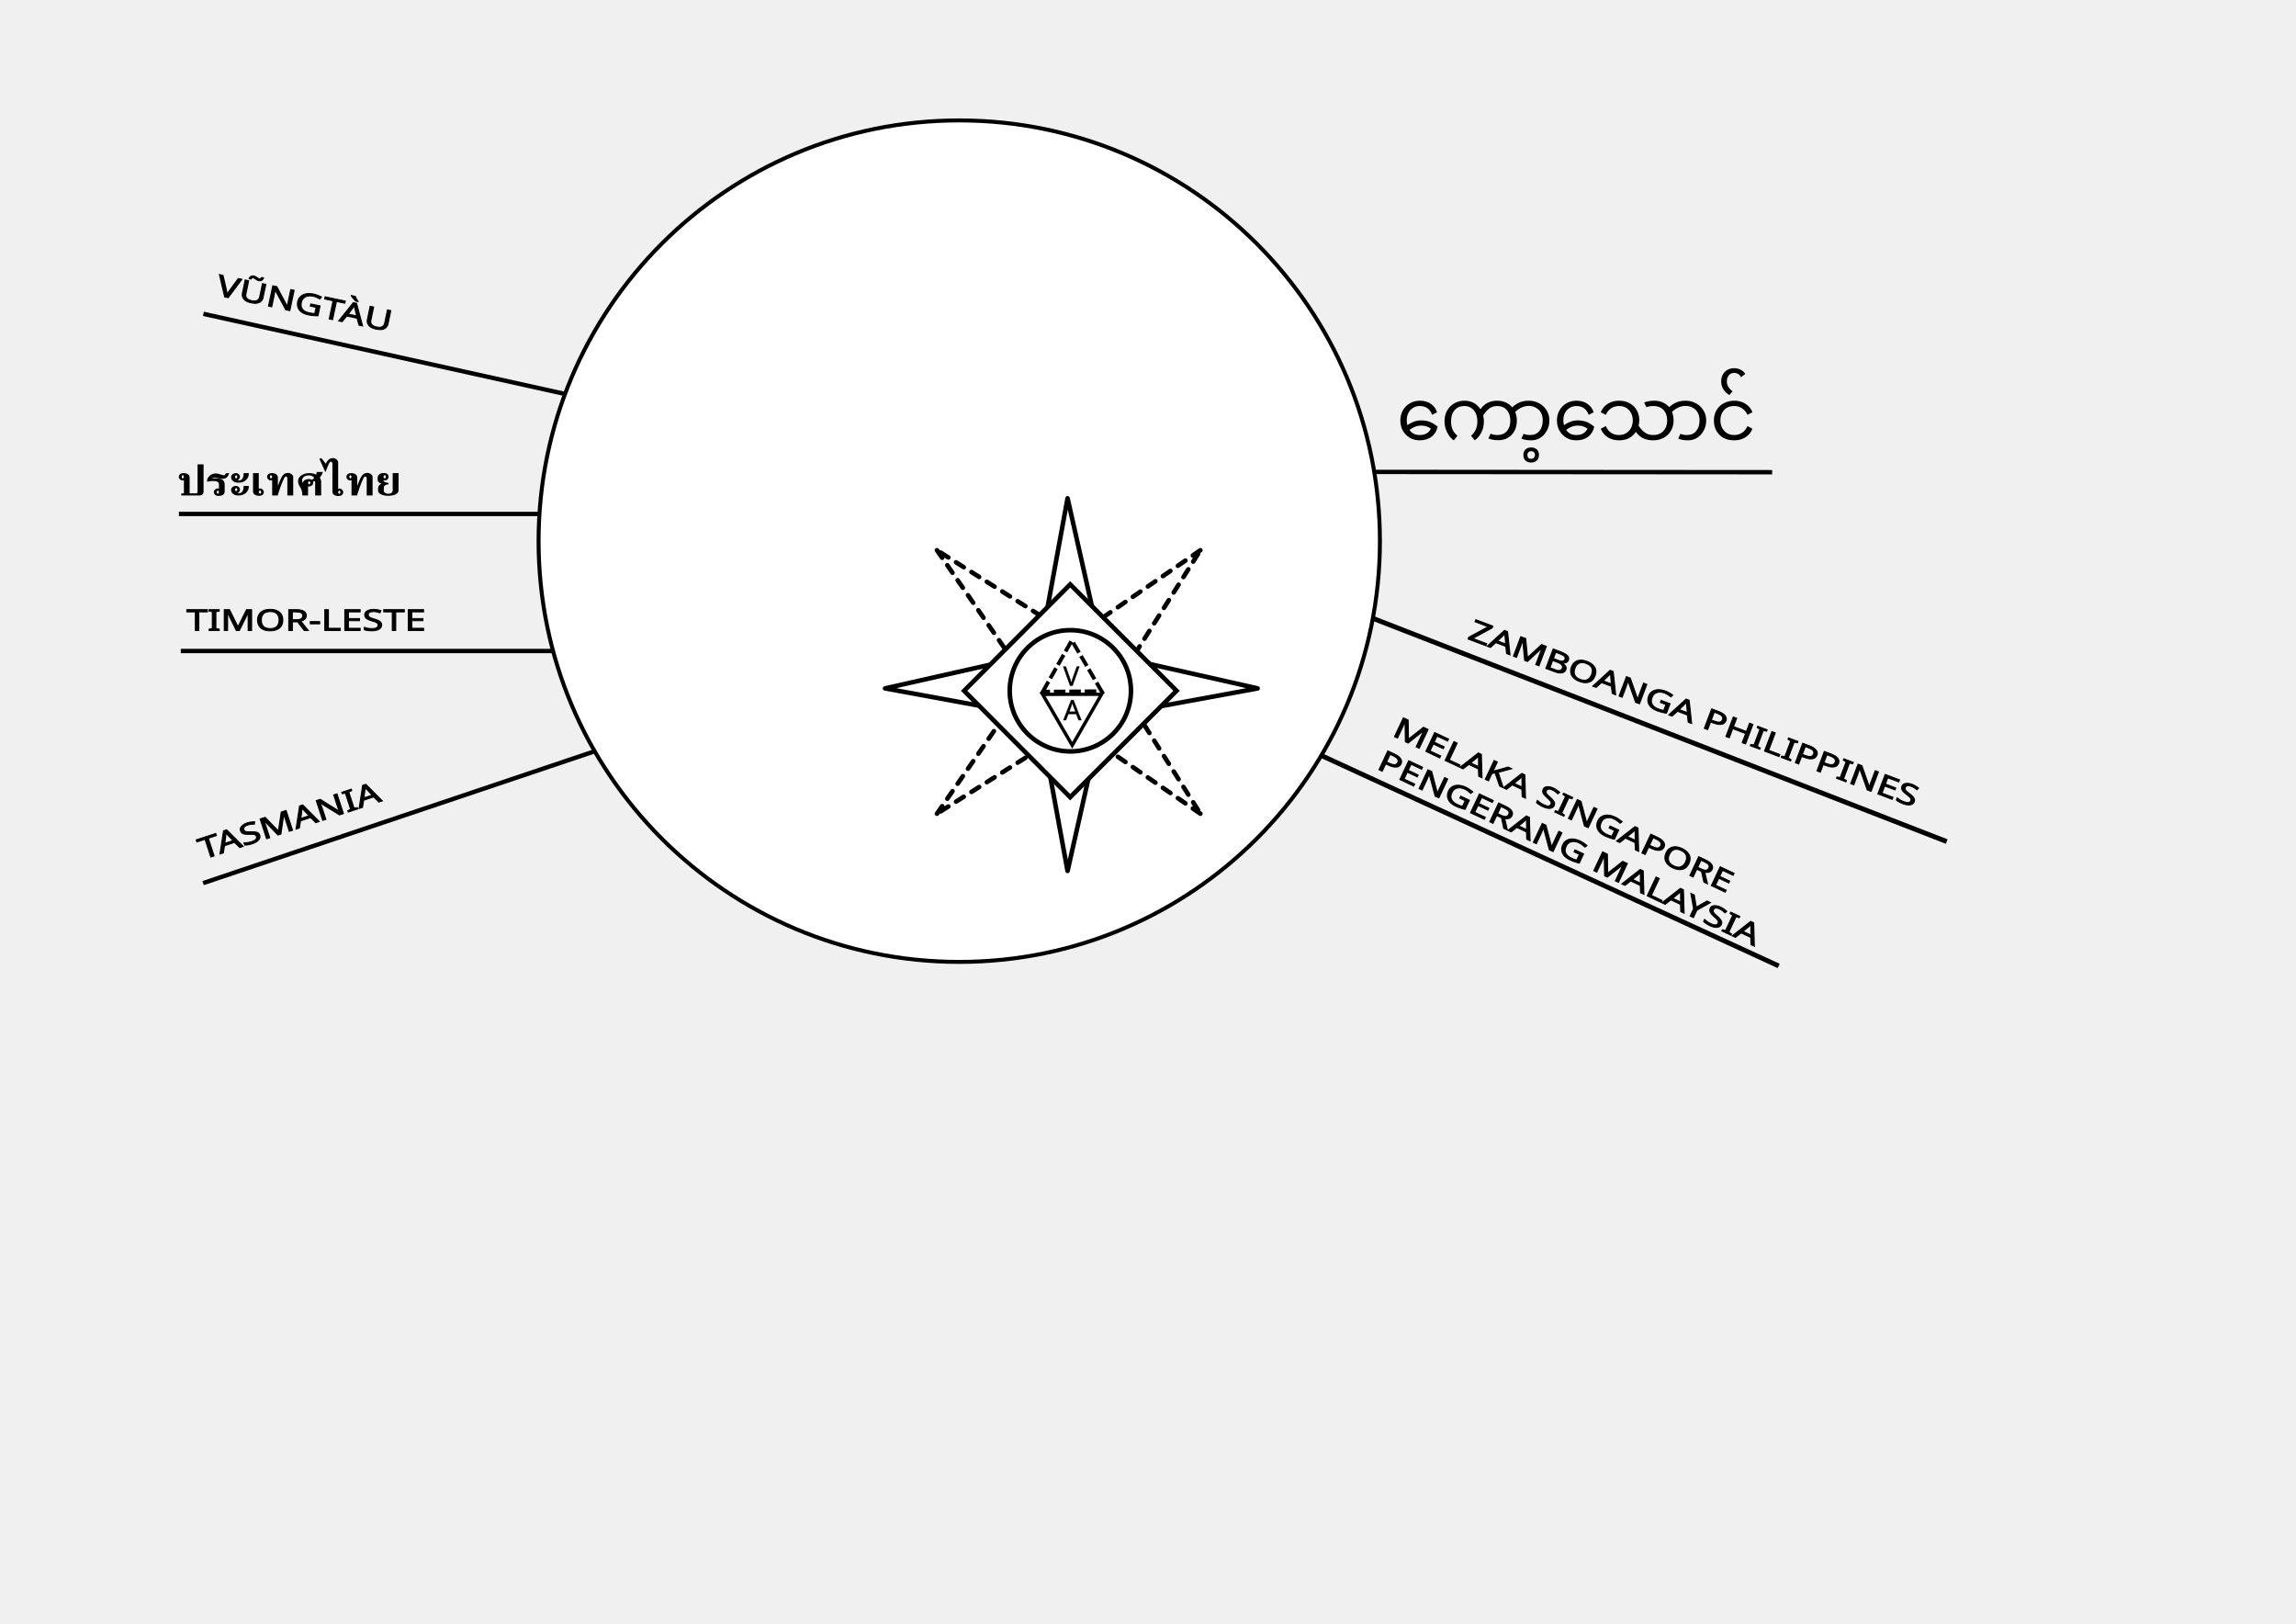
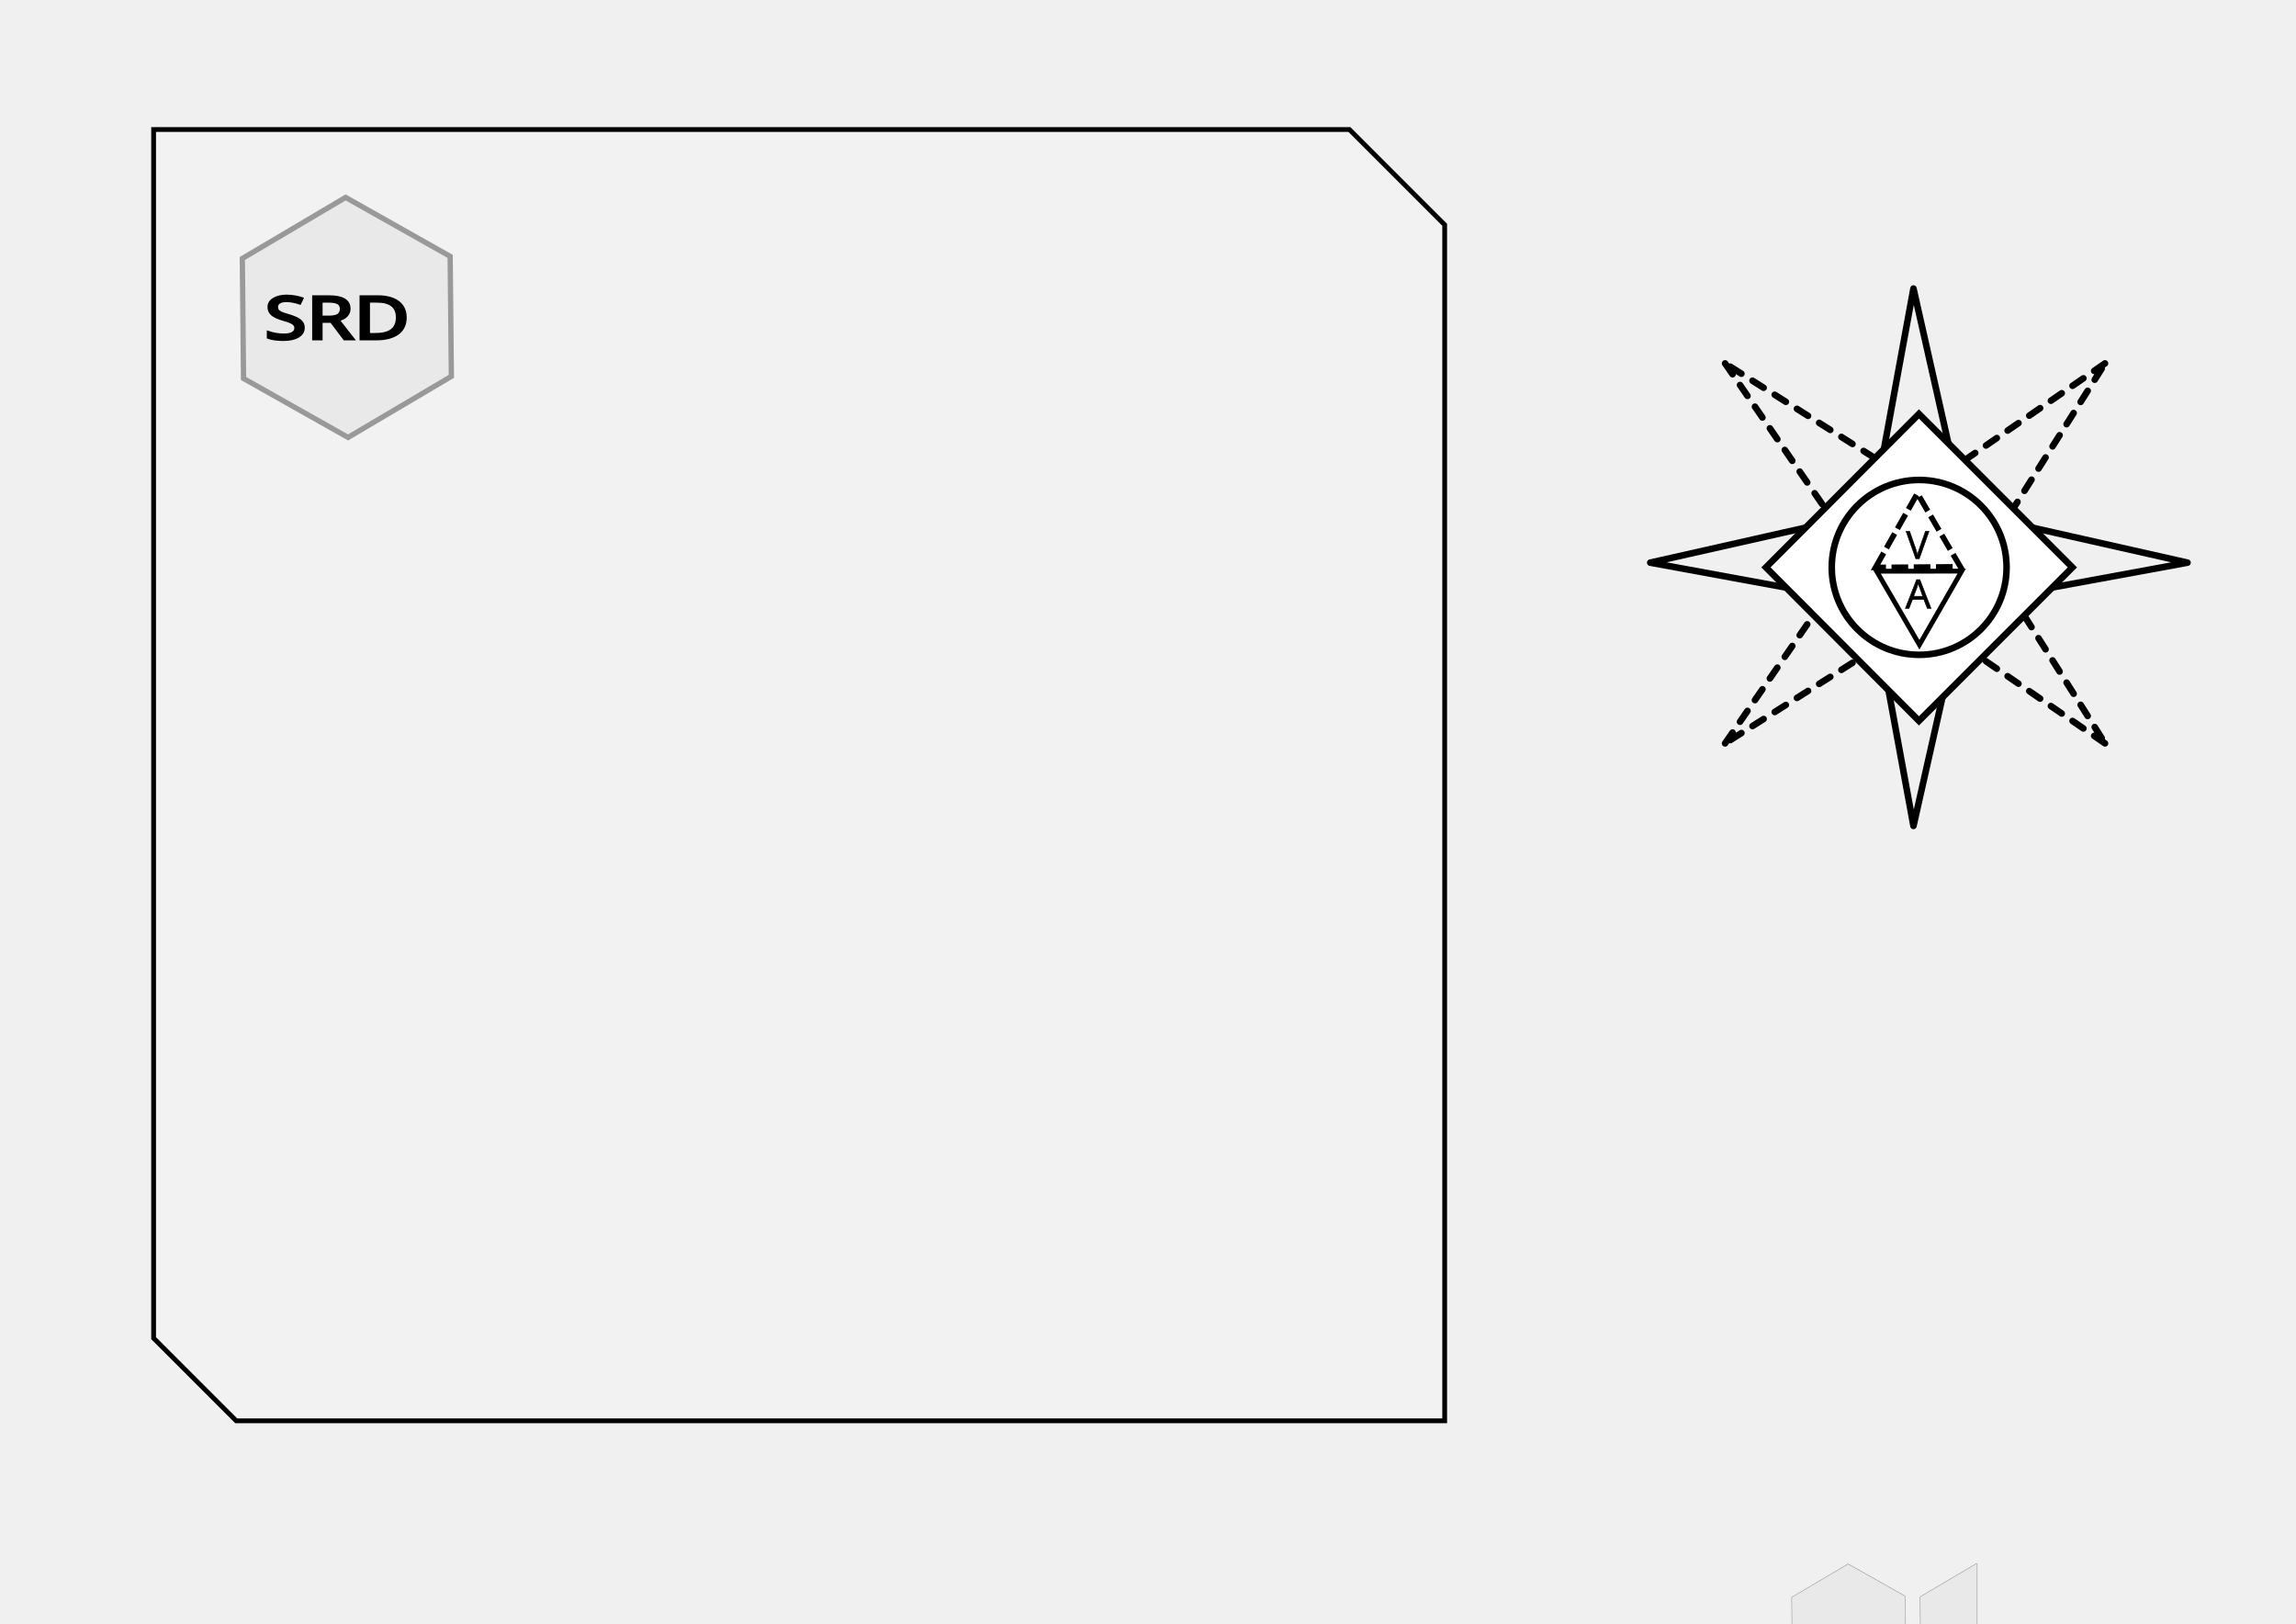
<svg xmlns="http://www.w3.org/2000/svg" width="297mm" height="210mm" viewBox="0 0 297 210" version="1.1" id="svg8">
  <defs id="defs2">
    <rect x="843.947" y="513.626" width="192.61" height="191.679" id="rect66" />
    <rect x="868.508" y="192.254" width="95.753" height="38.9" id="rect1" />
    <pattern id="EMFhbasepattern" patternUnits="userSpaceOnUse" width="6" height="6" x="0" y="0" />
    <pattern id="EMFhbasepattern-4" patternUnits="userSpaceOnUse" width="6" height="6" x="0" y="0" />
    <pattern id="EMFhbasepattern-6" patternUnits="userSpaceOnUse" width="6" height="6" x="0" y="0" />
    <pattern id="EMFhbasepattern-42" patternUnits="userSpaceOnUse" width="6" height="6" x="0" y="0" />
  </defs>
  <g id="layer1">
-     <path id="path8" style="fill:none;stroke:#000000;stroke-width:0.744;stroke-linecap:round;stroke-linejoin:round;stroke-dasharray:2.976, 2.976;stroke-dashoffset:0;paint-order:markers fill stroke" d="m -34.09,94.487 a 84.2,84.2 0 0 1 -84.2,84.2 84.2,84.2 0 0 1 -84.2,-84.2 84.2,84.2 0 0 1 84.2,-84.2 84.2,84.2 0 0 1 84.2,84.2 z" />
    <rect style="fill:#f9f9f9;stroke:#333333;stroke-width:1.269;stroke-linecap:round;stroke-linejoin:round;stroke-miterlimit:4;stroke-dasharray:2.538, 2.538;stroke-dashoffset:0;paint-order:markers fill stroke" id="rect1501" width="897.219" height="378.068" x="54.99" y="986.555" ry="25.435" />
-     <text xml:space="preserve" style="font-style:normal;font-weight:normal;font-size:1.481px;line-height:1.25;font-family:sans-serif;fill:#000000;fill-opacity:1;stroke:#000000;stroke-width:0.093;stroke-dasharray:none" x="283.088" y="94.942" id="text1979-6-1" transform="scale(1.166899,0.8569721)">
-       <tspan id="tspan1977-6-0" x="283.088" y="94.942" style="stroke:#000000;stroke-width:0.093;stroke-dasharray:none" />
-       <tspan x="283.088" y="100.031" style="font-size:5.029px;stroke:#000000;stroke-width:0.093;stroke-dasharray:none" id="tspan1981-4-0">KLTX:KBT</tspan>
-       <tspan x="283.088" y="106.317" style="font-size:5.029px;stroke:#000000;stroke-width:0.093;stroke-dasharray:none" id="tspan24">KLC</tspan>
-       <tspan x="283.088" y="112.604" style="font-size:5.029px;stroke:#000000;stroke-width:0.093;stroke-dasharray:none" id="tspan1">KLT</tspan>
-       <tspan x="283.088" y="118.891" style="font-size:5.029px;stroke:#000000;stroke-width:0.093;stroke-dasharray:none" id="tspan23">KAST:KMT</tspan>
-       <tspan x="283.088" y="125.178" style="font-size:5.029px;stroke:#000000;stroke-width:0.093;stroke-dasharray:none" id="tspan25">KEZ:MHWT</tspan>
+     <text xml:space="preserve" style="font-style:normal;font-weight:normal;font-size:1.481px;line-height:1.25;font-family:sans-serif;fill:#000000;fill-opacity:1;stroke:#000000;stroke-width:0.093;stroke-dasharray:none" x="266.611" y="18.132" id="text1979-6-1" transform="scale(1.166899,0.8569721)">
+       <tspan id="tspan1977-6-0" x="266.611" y="18.132" style="stroke:#000000;stroke-width:0.093;stroke-dasharray:none" />
+       <tspan x="266.611" y="23.221" style="font-size:5.029px;stroke:#000000;stroke-width:0.093;stroke-dasharray:none" id="tspan1981-4-0">KLTX:KBT</tspan>
+       <tspan x="266.611" y="29.507" style="font-size:5.029px;stroke:#000000;stroke-width:0.093;stroke-dasharray:none" id="tspan24">KLC</tspan>
+       <tspan x="266.611" y="35.794" style="font-size:5.029px;stroke:#000000;stroke-width:0.093;stroke-dasharray:none" id="tspan1">KLT</tspan>
+       <tspan x="266.611" y="42.081" style="font-size:5.029px;stroke:#000000;stroke-width:0.093;stroke-dasharray:none" id="tspan23">KAST:KMT</tspan>
+       <tspan x="266.611" y="48.368" style="font-size:5.029px;stroke:#000000;stroke-width:0.093;stroke-dasharray:none" id="tspan25">KEZ:MHWT</tspan>
    </text>
    <text xml:space="preserve" transform="scale(0.2645833)" id="text1" style="font-size:24px;font-family:sans-serif;-inkscape-font-specification:sans-serif;white-space:pre;shape-inside:url(#rect1);display:inline;fill:none;stroke:#000000;stroke-width:1.259;stroke-dasharray:none;stroke-dashoffset:0;paint-order:fill markers stroke" />
    <path id="path835-3-2-4" style="fill:#ffffff;stroke:#000000;stroke-width:0.763;stroke-linecap:round;stroke-linejoin:round;stroke-miterlimit:3.897;stroke-dasharray:1.526, 1.526;stroke-dashoffset:0;paint-order:markers fill stroke" d="m 252.062,-12.335 13.047,-17.812 13.047,-17.812 8.708,20.465 8.708,20.465 -21.755,-2.653 z" />
    <path style="fill:none;stroke:#000000;stroke-width:0.7;stroke-linecap:butt;stroke-linejoin:miter;stroke-miterlimit:5.5;stroke-dasharray:2.1, 0.7;stroke-dashoffset:0;stroke-opacity:1" d="m 263.252,-23.546 8.166,-11.274 12.688,4.507 -0.357,14.086 -12.896,4.185 z" id="path75" />
    <text xml:space="preserve" style="font-size:13.045px;fill:#000000;stroke:#000000;stroke-width:0.426;stroke-dasharray:none;stroke-dashoffset:0" x="261.292" y="62.992" id="text83" transform="matrix(0.9688208,-0.2962054,0.2886004,0.9439464,0,0)">
      <tspan id="tspan83" style="font-style:normal;font-variant:normal;font-weight:normal;font-stretch:normal;font-family:'Yu Gothic UI';-inkscape-font-specification:'Yu Gothic UI';fill:#000000;stroke:#000000;stroke-width:0.426;stroke-dasharray:none" x="261.292" y="62.992">C</tspan>
    </text>
-     <text xml:space="preserve" style="font-style:normal;font-weight:normal;font-size:1.591px;line-height:1.25;font-family:sans-serif;fill:#ff0000;fill-opacity:1;stroke:#ff0000;stroke-width:0.1;stroke-dasharray:none" x="304.342" y="73.114" id="text15" transform="scale(1.086071,0.9207498)">
-       <tspan id="tspan13" x="304.342" y="73.114" style="fill:#ff0000;stroke:#ff0000;stroke-width:0.1;stroke-dasharray:none" />
-       <tspan x="304.342" y="78.58" style="font-size:5.403px;fill:#ff0000;stroke:#ff0000;stroke-width:0.1;stroke-dasharray:none" id="tspan14">AST^K</tspan>
-       <tspan x="304.342" y="85.334" style="font-size:5.403px;fill:#ff0000;stroke:#ff0000;stroke-width:0.1;stroke-dasharray:none" id="tspan15">KRIT</tspan>
+     <text xml:space="preserve" style="font-style:normal;font-weight:normal;font-size:1.591px;line-height:1.25;font-family:sans-serif;fill:#ff0000;fill-opacity:1;stroke:#ff0000;stroke-width:0.1;stroke-dasharray:none" x="286.639" y="1.624" id="text15" transform="scale(1.086071,0.9207498)">
+       <tspan id="tspan13" x="286.639" y="1.624" style="fill:#ff0000;stroke:#ff0000;stroke-width:0.1;stroke-dasharray:none" />
+       <tspan x="286.639" y="7.09" style="font-size:5.403px;fill:#ff0000;stroke:#ff0000;stroke-width:0.1;stroke-dasharray:none" id="tspan14">AST^K</tspan>
+       <tspan x="286.639" y="13.844" style="font-size:5.403px;fill:#ff0000;stroke:#ff0000;stroke-width:0.1;stroke-dasharray:none" id="tspan15">KRIT</tspan>
    </text>
-     <path id="rect851-7-5" style="fill:none;fill-opacity:1;stroke:#000000;stroke-width:0.517;stroke-linecap:round;stroke-linejoin:round;stroke-miterlimit:3.897;stroke-dasharray:1.551, 1.551;stroke-dashoffset:0;paint-order:markers fill stroke" d="m 47.333,-195.331 h 165.677 c 31.315,0 56.526,35.004 56.526,78.483 v 13.876 c 0,43.48 -25.21,78.483 -56.526,78.483 H 47.333 c -31.315,0 -56.526,-35.004 -56.526,-78.483 v -13.876 c 0,-43.48 25.21,-78.483 56.526,-78.483 z" />
-     <text xml:space="preserve" style="font-size:4.322px;line-height:1.25;font-family:sans-serif;letter-spacing:0px;fill:#000000;stroke:#000000;stroke-width:0.131;stroke-dasharray:none" x="30.705" y="36.115" id="text2" transform="matrix(1.11849,0.2355082,-0.1802609,0.8561066,0,0)">
-       <tspan style="font-size:4.322px;fill:#000000;stroke:#000000;stroke-width:0.131;stroke-dasharray:none" x="30.705" y="36.115" id="tspan10">VŨNGTÀU</tspan>
+     <path id="rect851-7-5" style="fill:none;fill-opacity:1;stroke:#000000;stroke-width:0.483;stroke-linecap:round;stroke-linejoin:round;stroke-miterlimit:3.897;stroke-dasharray:1.45, 1.45;stroke-dashoffset:0;paint-order:markers fill stroke" d="M -120.466,-152.53 H 51.523 c 32.508,0 58.679,29.462 58.679,66.058 v 11.679 c 0,36.596 -26.171,66.058 -58.679,66.058 H -120.466 c -32.508,0 -58.679,-29.462 -58.679,-66.058 v -11.679 c 0,-36.596 26.171,-66.058 58.679,-66.058 z" />
+     <text xml:space="preserve" style="font-size:4.322px;line-height:1.25;font-family:sans-serif;letter-spacing:0px;fill:#000000;stroke:#000000;stroke-width:0.131;stroke-dasharray:none" x="-135.849" y="-88.378" id="text2" transform="matrix(1.11849,0.2355082,-0.1802609,0.8561066,0,0)">
+       <tspan style="font-size:4.322px;fill:#000000;stroke:#000000;stroke-width:0.131;stroke-dasharray:none" x="-135.849" y="-88.378" id="tspan10">VŨNGTÀU</tspan>
    </text>
-     <path style="fill:none;stroke:#000000;stroke-width:0.565;stroke-linecap:butt;stroke-linejoin:miter;stroke-dasharray:none;stroke-opacity:1" d="M 26.315,40.592 81.879,52.901" id="path12" />
-     <path style="fill:none;stroke:#000000;stroke-width:0.565;stroke-linecap:butt;stroke-linejoin:miter;stroke-dasharray:none;stroke-opacity:1" d="M 23.142,66.471 H 77.057" id="path13" />
-     <path style="fill:none;stroke:#000000;stroke-width:0.565;stroke-linecap:butt;stroke-linejoin:miter;stroke-dasharray:none;stroke-opacity:1" d="M 23.388,84.197 H 77.304" id="path14" />
-     <path style="fill:none;stroke:#000000;stroke-width:0.565;stroke-linecap:butt;stroke-linejoin:miter;stroke-dasharray:none;stroke-opacity:1" d="M 26.274,114.217 77.372,97.014" id="path15" />
-     <text xml:space="preserve" style="font-size:5.941px;line-height:1.25;font-family:sans-serif;letter-spacing:0px;fill:#000000;stroke:#000000;stroke-width:0.18;stroke-dasharray:none" x="20.044" y="73.154" id="text26" transform="scale(1.143016,0.8748786)">
-       <tspan style="font-size:5.941px;fill:#000000;stroke:#000000;stroke-width:0.18;stroke-dasharray:none" x="20.044" y="73.154" id="tspan26">ประเทศไทย</tspan>
-       <tspan style="font-size:5.941px;fill:#000000;stroke:#000000;stroke-width:0.18;stroke-dasharray:none" x="20.044" y="80.58" id="tspan68"> </tspan>
+     <path style="fill:none;stroke:#000000;stroke-width:0.565;stroke-linecap:butt;stroke-linejoin:miter;stroke-dasharray:none;stroke-opacity:1" d="m -137.532,-105.212 55.563,12.309" id="path12" />
+     <path style="fill:none;stroke:#000000;stroke-width:0.565;stroke-linecap:butt;stroke-linejoin:miter;stroke-dasharray:none;stroke-opacity:1" d="m -140.706,-79.332 h 53.916" id="path13" />
+     <path style="fill:none;stroke:#000000;stroke-width:0.565;stroke-linecap:butt;stroke-linejoin:miter;stroke-dasharray:none;stroke-opacity:1" d="m -140.46,-61.607 h 53.916" id="path14" />
+     <path style="fill:none;stroke:#000000;stroke-width:0.565;stroke-linecap:butt;stroke-linejoin:miter;stroke-dasharray:none;stroke-opacity:1" d="m -137.574,-31.587 51.097,-17.203" id="path15" />
+     <text xml:space="preserve" style="font-size:5.941px;line-height:1.25;font-family:sans-serif;letter-spacing:0px;fill:#000000;stroke:#000000;stroke-width:0.18;stroke-dasharray:none" x="-123.303" y="-93.502" id="text26" transform="scale(1.143016,0.8748786)">
+       <tspan style="font-size:5.941px;fill:#000000;stroke:#000000;stroke-width:0.18;stroke-dasharray:none" x="-123.303" y="-93.502" id="tspan26">ประเทศไทย</tspan>
+       <tspan style="font-size:5.941px;fill:#000000;stroke:#000000;stroke-width:0.18;stroke-dasharray:none" x="-123.303" y="-86.076" id="tspan68"> </tspan>
    </text>
-     <text xml:space="preserve" style="font-size:4.322px;line-height:1.25;font-family:sans-serif;letter-spacing:0px;fill:#000000;stroke:#000000;stroke-width:0.131;stroke-dasharray:none" x="180.813" y="11.636" id="text34" transform="matrix(1.069204,0.4040893,-0.309295,0.818382,0,0)">
-       <tspan style="font-size:4.322px;fill:#000000;stroke:#000000;stroke-width:0.131;stroke-dasharray:none" x="180.813" y="11.636" id="tspan32">ZAMBOANGA PHILIPPINES</tspan>
-       <tspan style="font-size:4.322px;fill:#000000;stroke:#000000;stroke-width:0.131;stroke-dasharray:none" x="180.813" y="17.038" id="tspan34" />
+     <text xml:space="preserve" style="font-size:4.322px;line-height:1.25;font-family:sans-serif;letter-spacing:0px;fill:#000000;stroke:#000000;stroke-width:0.131;stroke-dasharray:none" x="1.627" y="-78.049" id="text34" transform="matrix(1.069204,0.4040893,-0.309295,0.818382,0,0)">
+       <tspan style="font-size:4.322px;fill:#000000;stroke:#000000;stroke-width:0.131;stroke-dasharray:none" x="1.627" y="-78.049" id="tspan32">ZAMBOANGA PHILIPPINES</tspan>
+       <tspan style="font-size:4.322px;fill:#000000;stroke:#000000;stroke-width:0.131;stroke-dasharray:none" x="1.627" y="-72.647" id="tspan34" />
    </text>
-     <text xml:space="preserve" style="font-size:4.322px;line-height:1.25;font-family:sans-serif;letter-spacing:0px;fill:#000000;stroke:#000000;stroke-width:0.131;stroke-dasharray:none" x="177.873" y="5.427" id="text42" transform="matrix(1.034389,0.4863378,-0.3722491,0.7917343,0,0)">
-       <tspan style="font-size:4.322px;fill:#000000;stroke:#000000;stroke-width:0.131;stroke-dasharray:none" x="177.873" y="5.427" id="tspan37" />
-       <tspan style="font-size:4.322px;fill:#000000;stroke:#000000;stroke-width:0.131;stroke-dasharray:none" x="177.873" y="10.829" id="tspan42">MELAKA SINGAPORE</tspan>
-       <tspan style="font-size:4.322px;fill:#000000;stroke:#000000;stroke-width:0.131;stroke-dasharray:none" x="177.873" y="16.231" id="tspan78">PENGERANG MALAYSIA</tspan>
+     <text xml:space="preserve" style="font-size:4.322px;line-height:1.25;font-family:sans-serif;letter-spacing:0px;fill:#000000;stroke:#000000;stroke-width:0.131;stroke-dasharray:none" x="-6.126" y="-65.706" id="text42" transform="matrix(1.034389,0.4863378,-0.3722491,0.7917343,0,0)">
+       <tspan style="font-size:4.322px;fill:#000000;stroke:#000000;stroke-width:0.131;stroke-dasharray:none" x="-6.126" y="-65.706" id="tspan37" />
+       <tspan style="font-size:4.322px;fill:#000000;stroke:#000000;stroke-width:0.131;stroke-dasharray:none" x="-6.126" y="-60.304" id="tspan42">MELAKA SINGAPORE</tspan>
+       <tspan style="font-size:4.322px;fill:#000000;stroke:#000000;stroke-width:0.131;stroke-dasharray:none" x="-6.126" y="-54.902" id="tspan78">PENGERANG MALAYSIA</tspan>
    </text>
-     <text xml:space="preserve" style="font-size:4.322px;line-height:1.25;font-family:sans-serif;letter-spacing:0px;fill:#000000;stroke:#000000;stroke-width:0.131;stroke-dasharray:none" x="21.1" y="93.215" id="text62" transform="scale(1.143016,0.8748786)">
-       <tspan style="font-size:4.322px;fill:#000000;stroke:#000000;stroke-width:0.131;stroke-dasharray:none" x="21.1" y="93.215" id="tspan63">TIMOR-LESTE </tspan>
+     <text xml:space="preserve" style="font-size:4.322px;line-height:1.25;font-family:sans-serif;letter-spacing:0px;fill:#000000;stroke:#000000;stroke-width:0.131;stroke-dasharray:none" x="-122.247" y="-73.441" id="text62" transform="scale(1.143016,0.8748786)">
+       <tspan style="font-size:4.322px;fill:#000000;stroke:#000000;stroke-width:0.131;stroke-dasharray:none" x="-122.247" y="-73.441" id="tspan63">TIMOR-LESTE </tspan>
    </text>
-     <text xml:space="preserve" style="font-size:4.322px;line-height:1.25;font-family:sans-serif;letter-spacing:0px;white-space:pre;inline-size:0;fill:#000000;stroke:#000000;stroke-width:0.131;stroke-dasharray:none" x="20.454" y="130.923" id="text65" transform="matrix(1.086427,-0.355192,0.2718685,0.8315649,-33.10656,5.105193)">
+     <text xml:space="preserve" style="font-size:4.322px;line-height:1.25;font-family:sans-serif;letter-spacing:0px;white-space:pre;inline-size:0;fill:#000000;stroke:#000000;stroke-width:0.131;stroke-dasharray:none" x="20.454" y="130.923" id="text65" transform="matrix(1.086427,-0.355192,0.2718685,0.8315649,-196.9543,-140.6986)">
      <tspan style="font-size:4.322px;fill:#000000;stroke:#000000;stroke-width:0.131;stroke-dasharray:none" x="20.454" y="130.923" id="tspan64">
</tspan>
      <tspan style="font-size:4.322px;fill:#000000;stroke:#000000;stroke-width:0.131;stroke-dasharray:none" x="20.454" y="136.325" id="tspan65">TASMANIA </tspan>
    </text>
    <text xml:space="preserve" transform="scale(0.2645833)" id="text66" style="font-size:16px;line-height:1.25;font-family:sans-serif;letter-spacing:0px;white-space:pre;shape-inside:url(#rect66);display:inline" />
    <text xml:space="preserve" style="font-size:4.322px;line-height:1.25;font-family:sans-serif;letter-spacing:0px;fill:#000000;stroke:#000000;stroke-width:0.131;stroke-dasharray:none" x="-138.071" y="83.366" id="text67" transform="scale(1.143016,0.8748786)">
      <tspan style="font-size:4.322px;fill:#000000;stroke:#000000;stroke-width:0.131;stroke-dasharray:none" x="-138.071" y="83.366" id="tspan77"> </tspan>
    </text>
-     <path style="fill:none;stroke:#000000;stroke-width:0.565;stroke-linecap:butt;stroke-linejoin:miter;stroke-dasharray:none;stroke-opacity:1" d="m 229.238,61.073 -53.916,-0.04" id="path74" />
+     <path style="fill:none;stroke:#000000;stroke-width:0.565;stroke-linecap:butt;stroke-linejoin:miter;stroke-dasharray:none;stroke-opacity:1" d="m 65.391,-84.731 -53.916,-0.04" id="path74" />
    <text xml:space="preserve" style="font-size:4.322px;line-height:1.25;font-family:sans-serif;letter-spacing:0px;white-space:pre;inline-size:0;fill:#000000;stroke:#000000;stroke-width:0.131;stroke-dasharray:none" x="20.454" y="130.923" id="text76" transform="matrix(1.383442,0.00989151,-0.0100923,1.411518,178.2173,-101.094)">
      <tspan style="font-size:4.322px;fill:#000000;stroke:#000000;stroke-width:0.131;stroke-dasharray:none" x="20.454" y="130.923" id="tspan75">
</tspan>
    </text>
-     <path style="fill:none;stroke:#000000;stroke-width:0.618;stroke-linecap:butt;stroke-linejoin:miter;stroke-dasharray:none;stroke-opacity:1" d="M 230.081,124.928 165.371,95.161" id="path78" />
-     <path style="fill:none;stroke:#000000;stroke-width:0.624;stroke-linecap:butt;stroke-linejoin:miter;stroke-dasharray:none;stroke-opacity:1" d="M 173.18,78.257 251.815,108.842" id="path79" />
-     <text xml:space="preserve" style="font-size:9.221px;line-height:1.25;font-family:sans-serif;letter-spacing:0px;stroke-width:0.576" x="180.657" y="56.858" id="text79">
-       <tspan id="tspan79" style="stroke-width:0.576" x="180.657" y="56.858">ကော့သောင်</tspan>
+     <path style="fill:none;stroke:#000000;stroke-width:0.618;stroke-linecap:butt;stroke-linejoin:miter;stroke-dasharray:none;stroke-opacity:1" d="M 66.234,-20.876 1.523,-50.643" id="path78" />
+     <path style="fill:none;stroke:#000000;stroke-width:0.624;stroke-linecap:butt;stroke-linejoin:miter;stroke-dasharray:none;stroke-opacity:1" d="M 9.333,-67.547 87.967,-36.962" id="path79" />
+     <text xml:space="preserve" style="font-size:9.221px;line-height:1.25;font-family:sans-serif;letter-spacing:0px;stroke-width:0.576" x="16.81" y="-88.946" id="text79">
+       <tspan id="tspan79" style="stroke-width:0.576" x="16.81" y="-88.946">ကော့သောင်</tspan>
    </text>
-     <path id="path1831" style="fill:#ffffff;stroke:#000000;stroke-width:0.514;stroke-linecap:round;stroke-linejoin:round;stroke-dasharray:none;paint-order:markers fill stroke" d="M 178.5,69.991 A 54.416,54.416 0 0 1 124.084,124.407 54.416,54.416 0 0 1 69.668,69.991 54.416,54.416 0 0 1 124.084,15.574 54.416,54.416 0 0 1 178.5,69.991 Z" />
-     <g id="g1" transform="matrix(1.178436,0,0,1.178436,-5.580177,5.378989)">
-       <path id="path2" style="fill:none;stroke:#000000;stroke-width:0.5;stroke-linecap:round;stroke-linejoin:round;stroke-miterlimit:4;stroke-dasharray:none;stroke-dashoffset:0;stroke-opacity:1;paint-order:markers fill stroke" d="m 121.921,50.128 -1.857,10.117 -1.857,10.117 4.128,-0.044 4.128,-0.044 -2.27,-10.073 z" />
-       <path id="path3" style="fill:none;stroke:#000000;stroke-width:0.5;stroke-linecap:round;stroke-linejoin:round;stroke-miterlimit:4;stroke-dasharray:none;stroke-dashoffset:0;stroke-opacity:1;paint-order:markers fill stroke" d="m 121.921,91.02 -1.857,-10.117 -1.857,-10.117 4.128,0.044 4.128,0.044 -2.27,10.073 z" />
-       <path id="path299" style="fill:none;stroke:#000000;stroke-width:0.5;stroke-linecap:round;stroke-linejoin:round;stroke-miterlimit:4;stroke-dasharray:none;stroke-dashoffset:0;stroke-opacity:1;paint-order:markers fill stroke" d="m 101.888,70.987 10.117,1.857 10.117,1.857 -0.044,-4.128 -0.044,-4.128 -10.073,2.27 z" />
-       <path id="path1" style="fill:none;stroke:#000000;stroke-width:0.5;stroke-linecap:round;stroke-linejoin:round;stroke-miterlimit:4;stroke-dasharray:none;stroke-dashoffset:0;stroke-opacity:1;paint-order:markers fill stroke" d="m 142.78,70.987 -10.117,1.857 -10.117,1.857 0.044,-4.128 0.044,-4.128 10.073,2.27 z" />
-       <path id="path4" style="fill:none;stroke:#000000;stroke-width:0.5;stroke-linecap:round;stroke-linejoin:round;stroke-miterlimit:4;stroke-dasharray:1, 1;stroke-dashoffset:0;stroke-opacity:1;paint-order:markers fill stroke" d="m 136.499,55.825 -8.467,5.841 -8.467,5.841 2.95,2.887 2.95,2.887 5.517,-8.728 z" />
-       <path id="path5" style="fill:none;stroke:#000000;stroke-width:0.5;stroke-linecap:round;stroke-linejoin:round;stroke-miterlimit:4;stroke-dasharray:1, 1;stroke-dashoffset:0;stroke-opacity:1;paint-order:markers fill stroke" d="m 107.585,84.739 5.841,-8.467 5.841,-8.467 2.887,2.95 2.887,2.95 -8.728,5.517 z" />
-       <path id="path6" style="fill:none;stroke:#000000;stroke-width:0.5;stroke-linecap:round;stroke-linejoin:round;stroke-miterlimit:4;stroke-dasharray:1, 1;stroke-dashoffset:0;stroke-opacity:1;paint-order:markers fill stroke" d="m 107.585,55.825 5.841,8.467 5.841,8.467 2.887,-2.95 2.887,-2.95 -8.728,-5.517 z" />
-       <path id="path7" style="fill:none;stroke:#000000;stroke-width:0.5;stroke-linecap:round;stroke-linejoin:round;stroke-miterlimit:4;stroke-dasharray:1, 1;stroke-dashoffset:0;stroke-opacity:1;paint-order:markers fill stroke" d="m 136.499,84.739 -8.467,-5.841 -8.467,-5.841 2.95,-2.887 2.95,-2.887 5.517,8.728 z" />
-       <path style="fill:#ffffff;stroke:#000000;stroke-width:0.5;stroke-linecap:butt;stroke-linejoin:miter;stroke-miterlimit:5.5;stroke-dasharray:none;stroke-opacity:1" d="m 110.564,71.25 11.645,-11.678 11.678,11.678 -11.678,11.678 z" id="path35" />
-       <circle cy="71.25" cx="122.226" id="circle1025" style="fill:#ffffff;fill-opacity:1;stroke:#000000;stroke-width:0.5;stroke-miterlimit:5.5;stroke-dasharray:none;stroke-dashoffset:0;stroke-opacity:1" r="6.654" />
-       <text id="text1279" y="70.691" x="121.449" style="font-size:2.932px;line-height:1.25;font-family:sans-serif;fill:#000000;stroke:#000000;stroke-width:0.038;stroke-dasharray:none;stroke-opacity:1" xml:space="preserve">
-         <tspan style="font-size:2.932px;fill:#000000;stroke:#000000;stroke-width:0.038;stroke-dasharray:none;stroke-opacity:1" y="70.691" x="121.449" id="tspan1277">V</tspan>
-       </text>
-       <path style="fill:none;stroke:#000000;stroke-width:0.368;stroke-linecap:butt;stroke-linejoin:miter;stroke-miterlimit:5.5;stroke-dasharray:none;stroke-opacity:1" d="m 122.434,77.234 -3.256,-5.596 6.474,-0.006 z" id="path16757" />
-       <path style="fill:none;stroke:#000000;stroke-width:0.423;stroke-linecap:butt;stroke-linejoin:miter;stroke-miterlimit:5.5;stroke-dasharray:1.269, 0.423;stroke-dashoffset:0;stroke-opacity:1" d="m 119.197,71.35 3.189,-5.635 3.272,5.587 z" id="path16759" />
-       <text id="text8" y="74.474" x="121.462" style="font-size:3.074px;line-height:1.25;font-family:sans-serif;fill:#000000;stroke:#000000;stroke-width:0.04;stroke-dasharray:none;stroke-opacity:1" xml:space="preserve">
-         <tspan style="font-size:3.074px;fill:#000000;stroke:#000000;stroke-width:0.04;stroke-dasharray:none;stroke-opacity:1" y="74.474" x="121.462" id="tspan8">A</tspan>
-       </text>
-     </g>
+     <path id="path1831" style="fill:#ffffff;stroke:#000000;stroke-width:0.514;stroke-linecap:round;stroke-linejoin:round;stroke-dasharray:none;paint-order:markers fill stroke" d="m 14.653,-75.813 a 54.416,54.416 0 0 1 -54.416,54.416 54.416,54.416 0 0 1 -54.416,-54.416 54.416,54.416 0 0 1 54.416,-54.416 54.416,54.416 0 0 1 54.416,54.416 z" />
+     <path id="path30" style="fill:#f2f2f2;fill-opacity:1;stroke:#000000;stroke-width:0.618;stroke-miterlimit:6.667;stroke-dasharray:none;stroke-dashoffset:0" d="m 174.554,16.75 12.324,12.324 V 183.757 H 30.555 L 19.871,173.073 V 16.75 Z" />
+     <path id="path2" style="fill:none;stroke:#000000;stroke-width:0.85;stroke-linecap:round;stroke-linejoin:round;stroke-miterlimit:4;stroke-dasharray:none;stroke-dashoffset:0;stroke-opacity:1;paint-order:markers fill stroke" d="m 247.517,37.319 -3.157,17.195 -3.157,17.195 7.015,-0.075 7.015,-0.075 -3.858,-17.119 z" />
+     <path id="path3" style="fill:none;stroke:#000000;stroke-width:0.85;stroke-linecap:round;stroke-linejoin:round;stroke-miterlimit:4;stroke-dasharray:none;stroke-dashoffset:0;stroke-opacity:1;paint-order:markers fill stroke" d="m 247.517,106.816 -3.157,-17.195 -3.157,-17.195 7.015,0.075 7.015,0.075 -3.858,17.12 z" />
+     <path id="path299" style="fill:none;stroke:#000000;stroke-width:0.85;stroke-linecap:round;stroke-linejoin:round;stroke-miterlimit:4;stroke-dasharray:none;stroke-dashoffset:0;stroke-opacity:1;paint-order:markers fill stroke" d="m 213.47,72.769 17.195,3.157 17.195,3.157 -0.075,-7.015 -0.075,-7.015 -17.12,3.858 z" />
+     <path id="path1" style="fill:none;stroke:#000000;stroke-width:0.85;stroke-linecap:round;stroke-linejoin:round;stroke-miterlimit:4;stroke-dasharray:none;stroke-dashoffset:0;stroke-opacity:1;paint-order:markers fill stroke" d="m 282.967,72.769 -17.195,3.157 -17.195,3.157 0.075,-7.015 0.075,-7.015 17.12,3.858 z" />
+     <path id="path4" style="fill:none;stroke:#000000;stroke-width:0.85;stroke-linecap:round;stroke-linejoin:round;stroke-miterlimit:4;stroke-dasharray:1.7, 1.7;stroke-dashoffset:0;stroke-opacity:1;paint-order:markers fill stroke" d="m 272.294,47 -14.391,9.926 -14.391,9.927 5.014,4.907 5.014,4.907 9.377,-14.834 z" />
+     <path id="path5" style="fill:none;stroke:#000000;stroke-width:0.85;stroke-linecap:round;stroke-linejoin:round;stroke-miterlimit:4;stroke-dasharray:1.7, 1.7;stroke-dashoffset:0;stroke-opacity:1;paint-order:markers fill stroke" d="m 223.151,96.143 9.927,-14.391 9.927,-14.391 4.907,5.014 4.907,5.014 -14.834,9.377 z" />
+     <path id="path6" style="fill:none;stroke:#000000;stroke-width:0.85;stroke-linecap:round;stroke-linejoin:round;stroke-miterlimit:4;stroke-dasharray:1.7, 1.7;stroke-dashoffset:0;stroke-opacity:1;paint-order:markers fill stroke" d="m 223.152,47 9.926,14.391 9.927,14.391 4.907,-5.014 4.907,-5.014 -14.834,-9.377 z" />
+     <path id="path7" style="fill:none;stroke:#000000;stroke-width:0.85;stroke-linecap:round;stroke-linejoin:round;stroke-miterlimit:4;stroke-dasharray:1.7, 1.7;stroke-dashoffset:0;stroke-opacity:1;paint-order:markers fill stroke" d="m 272.294,96.143 -14.391,-9.927 -14.391,-9.927 5.014,-4.907 5.014,-4.907 9.377,14.834 z" />
+     <path style="fill:#ffffff;fill-opacity:1;stroke:#000000;stroke-width:0.85;stroke-linecap:butt;stroke-linejoin:miter;stroke-miterlimit:5.5;stroke-dasharray:none;stroke-opacity:1" d="m 228.434,73.383 19.792,-19.847 19.847,19.847 -19.847,19.847 z" id="path35" />
+     <circle cy="73.383" cx="248.254" id="circle1025" style="fill:#ffffff;fill-opacity:1;stroke:#000000;stroke-width:0.85;stroke-miterlimit:5.5;stroke-dasharray:none;stroke-dashoffset:0;stroke-opacity:1" r="11.308" />
+     <text id="text1279" y="72.267" x="246.55" style="font-size:4.984px;line-height:1.25;font-family:sans-serif;fill:#000000;stroke:#000000;stroke-width:0.064;stroke-dasharray:none;stroke-opacity:1" xml:space="preserve">
+       <tspan style="font-size:4.984px;fill:#000000;stroke:#000000;stroke-width:0.064;stroke-dasharray:none;stroke-opacity:1" y="72.267" x="246.55" id="tspan1277">V</tspan>
+     </text>
+     <path style="fill:none;stroke:#000000;stroke-width:0.625;stroke-linecap:butt;stroke-linejoin:miter;stroke-miterlimit:5.5;stroke-dasharray:none;stroke-opacity:1" d="m 248.287,83.388 -5.534,-9.511 11.004,-0.01 z" id="path16757" />
+     <path style="fill:none;stroke:#000000;stroke-width:0.719;stroke-linecap:butt;stroke-linejoin:miter;stroke-miterlimit:5.5;stroke-dasharray:2.157, 0.719;stroke-dashoffset:0;stroke-opacity:1" d="m 242.608,73.387 5.419,-9.577 5.56,9.495 z" id="path16759" />
+     <text id="text8" y="78.696" x="246.468" style="font-size:5.225px;line-height:1.25;font-family:sans-serif;fill:#000000;stroke:#000000;stroke-width:0.067;stroke-dasharray:none;stroke-opacity:1" xml:space="preserve">
+       <tspan style="font-size:5.225px;fill:#000000;stroke:#000000;stroke-width:0.067;stroke-dasharray:none;stroke-opacity:1" y="78.696" x="246.468" id="tspan8">A</tspan>
+     </text>
+     <path id="path1-4" style="fill:#e9e9e9;stroke:#999999;stroke-width:0.682;stroke-dasharray:none" d="m 31.345,33.43 13.363,-7.898 13.521,7.624 0.158,15.522 L 45.025,56.575 31.504,48.952 Z" />
+     <text xml:space="preserve" style="font-size:8.683px;line-height:1.25;font-family:sans-serif;word-spacing:0px;fill:#000000;stroke:#000000;stroke-width:0.407" x="30.182" y="49.737" id="text2-2" transform="scale(1.134617,0.8813548)">
+       <tspan id="tspan2" style="fill:#000000;stroke:#000000;stroke-width:0.407" x="30.182" y="49.737">SRD</tspan>
+     </text>
+     <path id="path40" style="fill:#f2f2f2;stroke:#4d4d4d;stroke-width:0.4;stroke-dasharray:none" d="m 163.747,-14.394 -2.783,4.936 -5.666,0.058 -2.883,-4.878 2.783,-4.936 5.666,-0.058 z" />
+     <path id="path3-3" style="fill:#e9e9e9;stroke:#999999;stroke-width:0.071" d="m 238.323,229.099 -7.3,4.314 -7.386,-4.165 -0.086,-8.479 7.3,-4.314 7.386,4.165 z" />
+     <path id="path8-9" style="fill:#e9e9e9;stroke:#999999;stroke-width:0.071" d="m 246.535,214.915 -7.3,4.314 -7.386,-4.165 -0.086,-8.479 7.3,-4.314 7.386,4.165 z" />
+     <path id="path9" style="fill:#e9e9e9;stroke:#999999;stroke-width:0.071" d="m 221.9,229.223 -7.3,4.314 -7.386,-4.165 -0.086,-8.479 7.3,-4.314 7.386,4.165 z" />
+     <path id="path10" style="fill:#e9e9e9;stroke:#999999;stroke-width:0.071" d="m 254.604,229.192 -7.3,4.314 -7.386,-4.165 -0.086,-8.479 7.3,-4.314 7.386,4.165 z" />
+     <path id="path11" style="fill:#cfcfcf;stroke:#666666;stroke-width:0.071" d="m 246.393,243.065 -7.3,4.314 -7.386,-4.165 -0.086,-8.479 7.3,-4.314 7.386,4.165 z" />
+     <path id="path12-7" style="fill:#e9e9e9;stroke:#999999;stroke-width:0.071" d="m 229.97,243.19 -7.3,4.314 -7.386,-4.165 -0.086,-8.479 7.3,-4.314 7.386,4.165 z" />
+     <text xml:space="preserve" style="font-size:5.231px;line-height:1.25;font-family:sans-serif;word-spacing:0px;fill:#000000;stroke-width:0.245" x="94.393" y="-20.386" id="text17" transform="scale(1.101846,0.9075679)">
+       <tspan id="tspan16" style="font-style:normal;font-variant:normal;font-weight:bold;font-stretch:normal;font-family:sans-serif;-inkscape-font-specification:'sans-serif Bold';fill:#000000;stroke-width:0.245" x="94.393" y="-20.386" />
+       <tspan style="font-style:normal;font-variant:normal;font-weight:bold;font-stretch:normal;font-family:sans-serif;-inkscape-font-specification:'sans-serif Bold';fill:#000000;stroke-width:0.245" x="94.393" y="-13.848" id="tspan17">SRT UNIN-LHR</tspan>
+     </text>
+     <path id="path27" style="fill:#e9e9e9;fill-opacity:1;stroke:#999999;stroke-width:0.071;stroke-dasharray:none;stroke-opacity:1" d="m 255.753,202.264 -0.087,-0.049 -7.3,4.315 0.087,8.479 7.3,4.116 z" />
+     <text xml:space="preserve" style="font-size:3.432px;line-height:1.25;font-family:sans-serif;word-spacing:0px;fill:#000000;stroke:#000000;stroke-width:0.161" x="135.97" y="-15.019" id="text30" transform="scale(1.134617,0.8813548)">
+       <tspan id="tspan30" style="fill:#000000;stroke:#000000;stroke-width:0.161" x="135.97" y="-15.019">TZH</tspan>
+     </text>
+     <text xml:space="preserve" style="font-size:6.608px;line-height:1.25;font-family:sans-serif;-inkscape-font-specification:sans-serif;fill:#000000;stroke:#000000;stroke-width:0.147;stroke-dasharray:0.294, 0.294;paint-order:fill markers stroke" x="264.301" y="209.236" id="text3">
+       <tspan id="tspan3" style="fill:#000000;stroke:#000000;stroke-width:0.147" x="264.301" y="209.236" />
+       <tspan style="fill:#000000;stroke:#000000;stroke-width:0.147" x="264.301" y="217.496" id="tspan4">VŨNGTÀU</tspan>
+       <tspan style="fill:#000000;stroke:#000000;stroke-width:0.147" x="264.301" y="225.755" id="tspan5">ประเทศไทย </tspan>
+       <tspan style="fill:#000000;stroke:#000000;stroke-width:0.147" x="264.301" y="234.015" id="tspan6">ZAMBOANGA PHILIPPINES</tspan>
+       <tspan style="fill:#000000;stroke:#000000;stroke-width:0.147" x="264.301" y="242.275" id="tspan7">MELAKA SINGAPOREPENGERANG MALAYSIA</tspan>
+       <tspan style="fill:#000000;stroke:#000000;stroke-width:0.147" x="264.301" y="250.534" id="tspan9">TIMOR-LESTE </tspan>
+       <tspan style="fill:#000000;stroke:#000000;stroke-width:0.147" x="264.301" y="258.794" id="tspan19"> TASMANIA </tspan>
+       <tspan style="fill:#000000;stroke:#000000;stroke-width:0.147" x="264.301" y="267.054" id="tspan20">ကော့သောင်</tspan>
+     </text>
  </g>
</svg>
